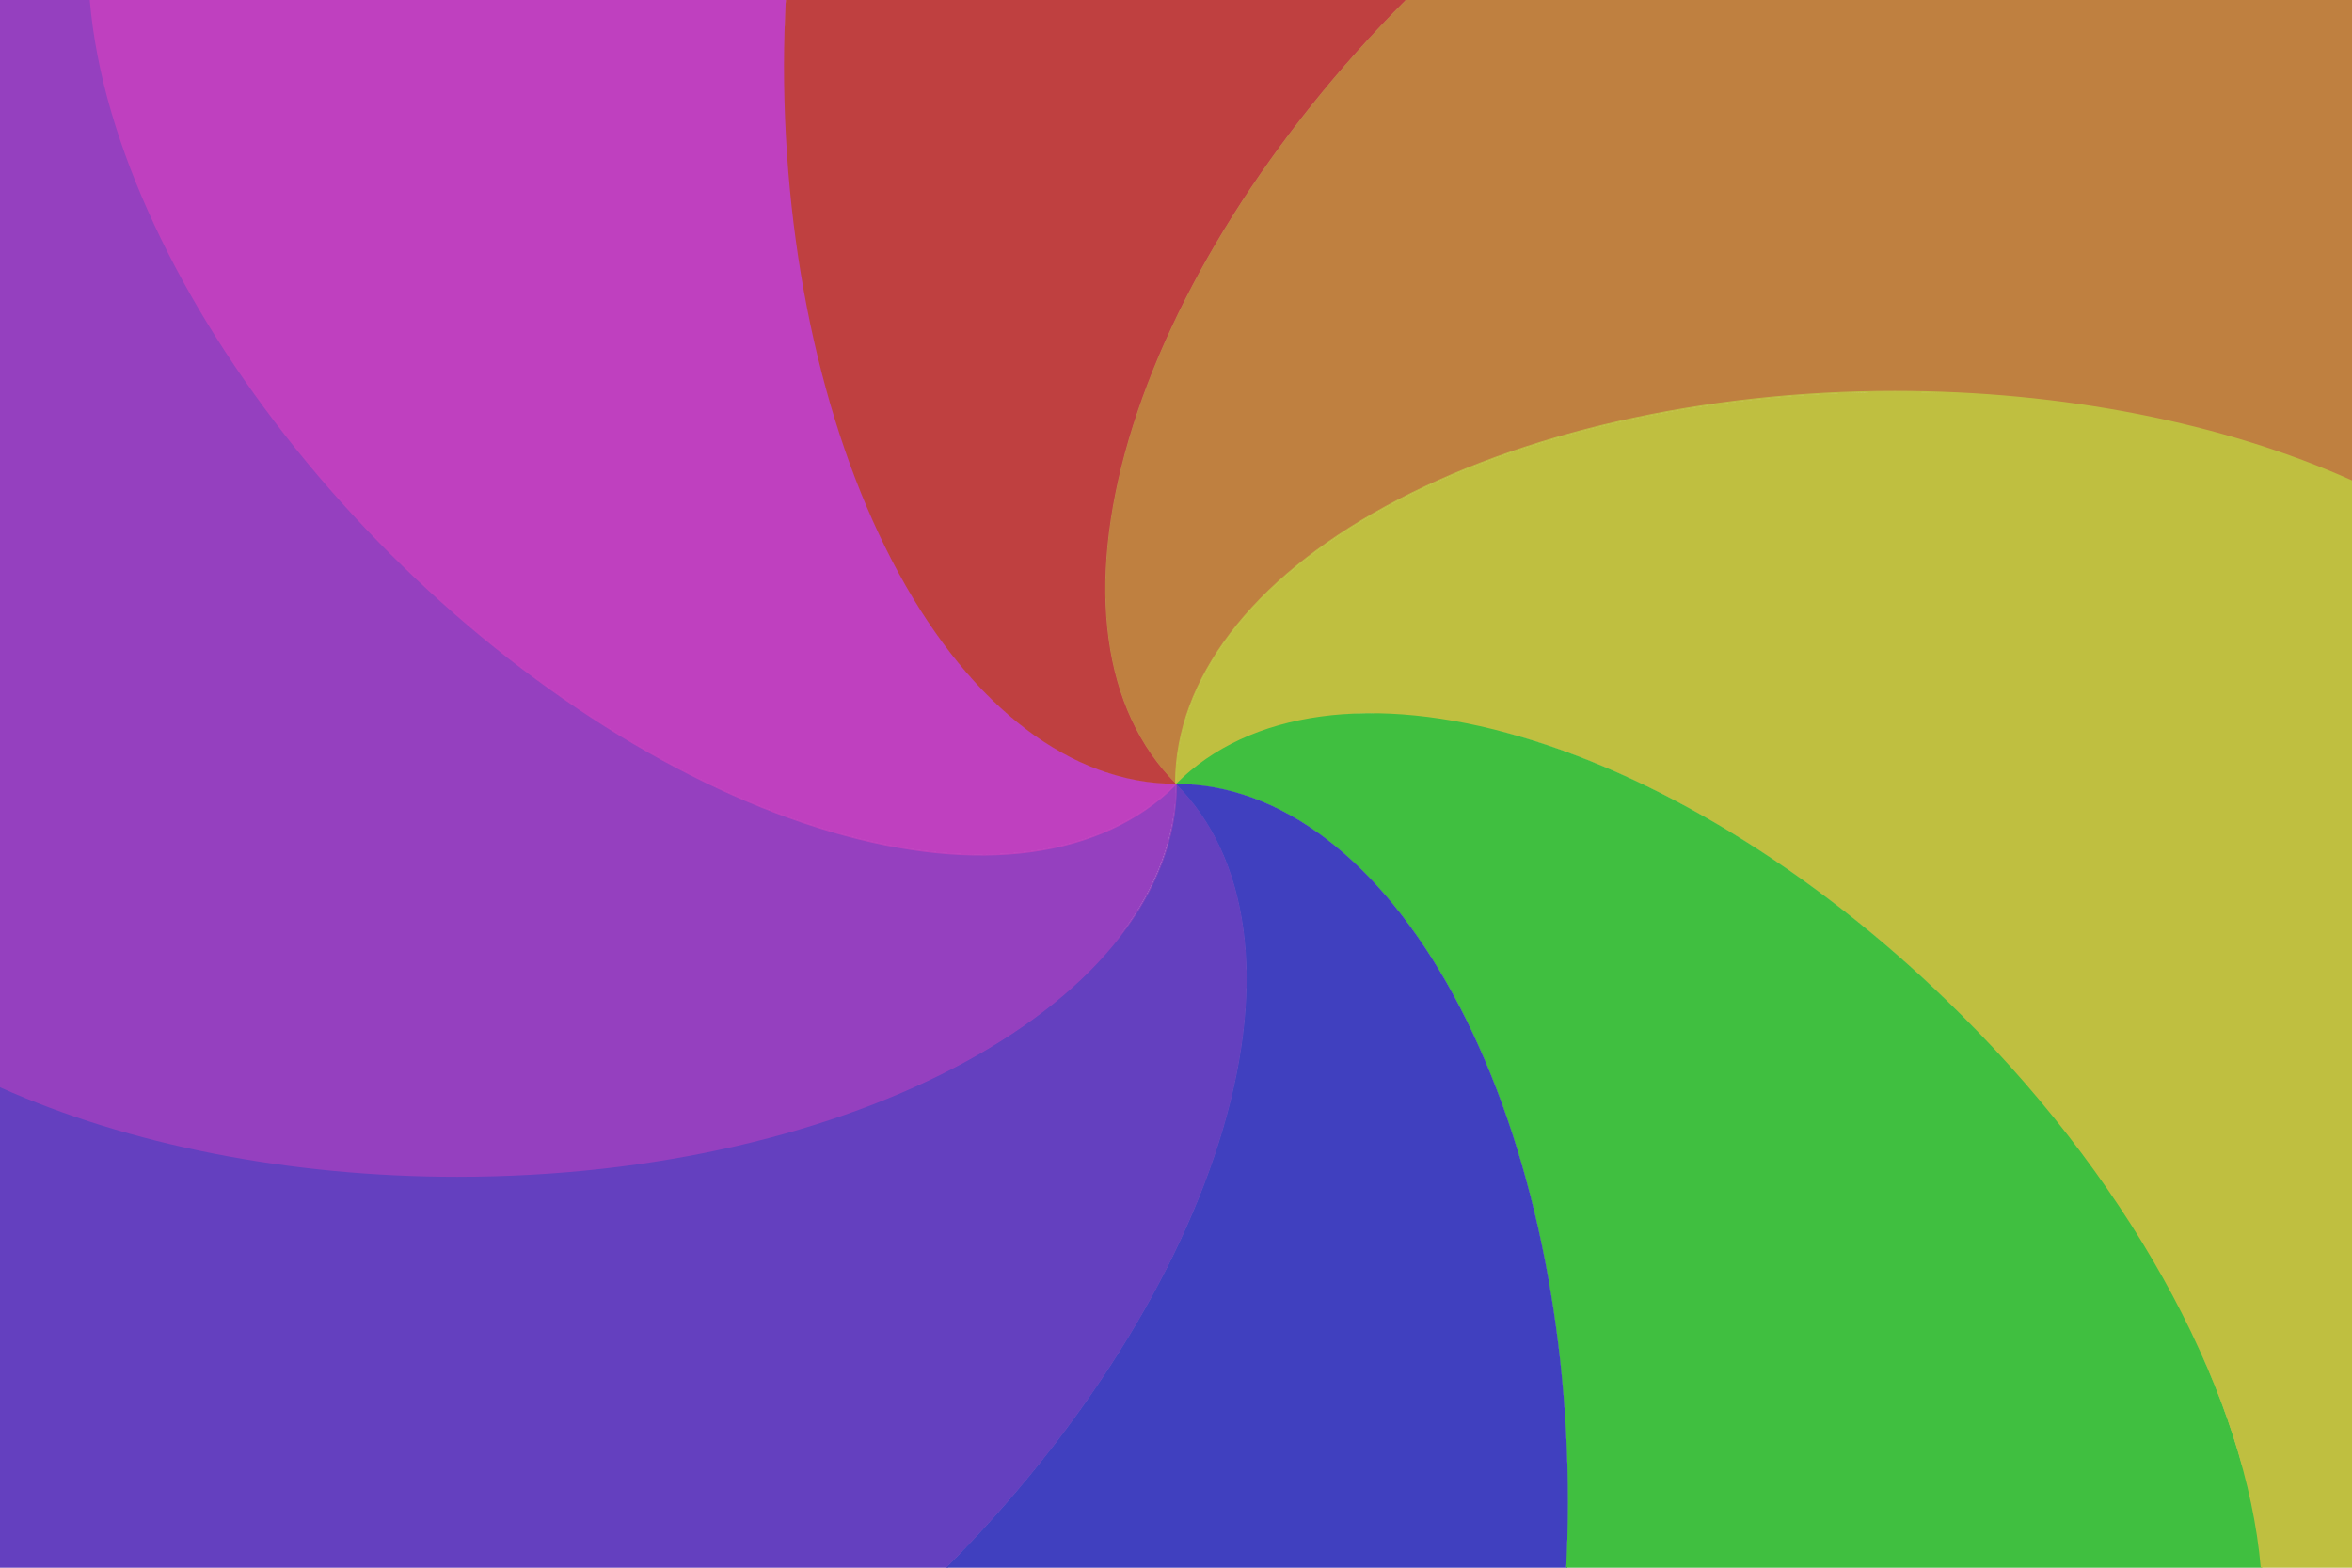
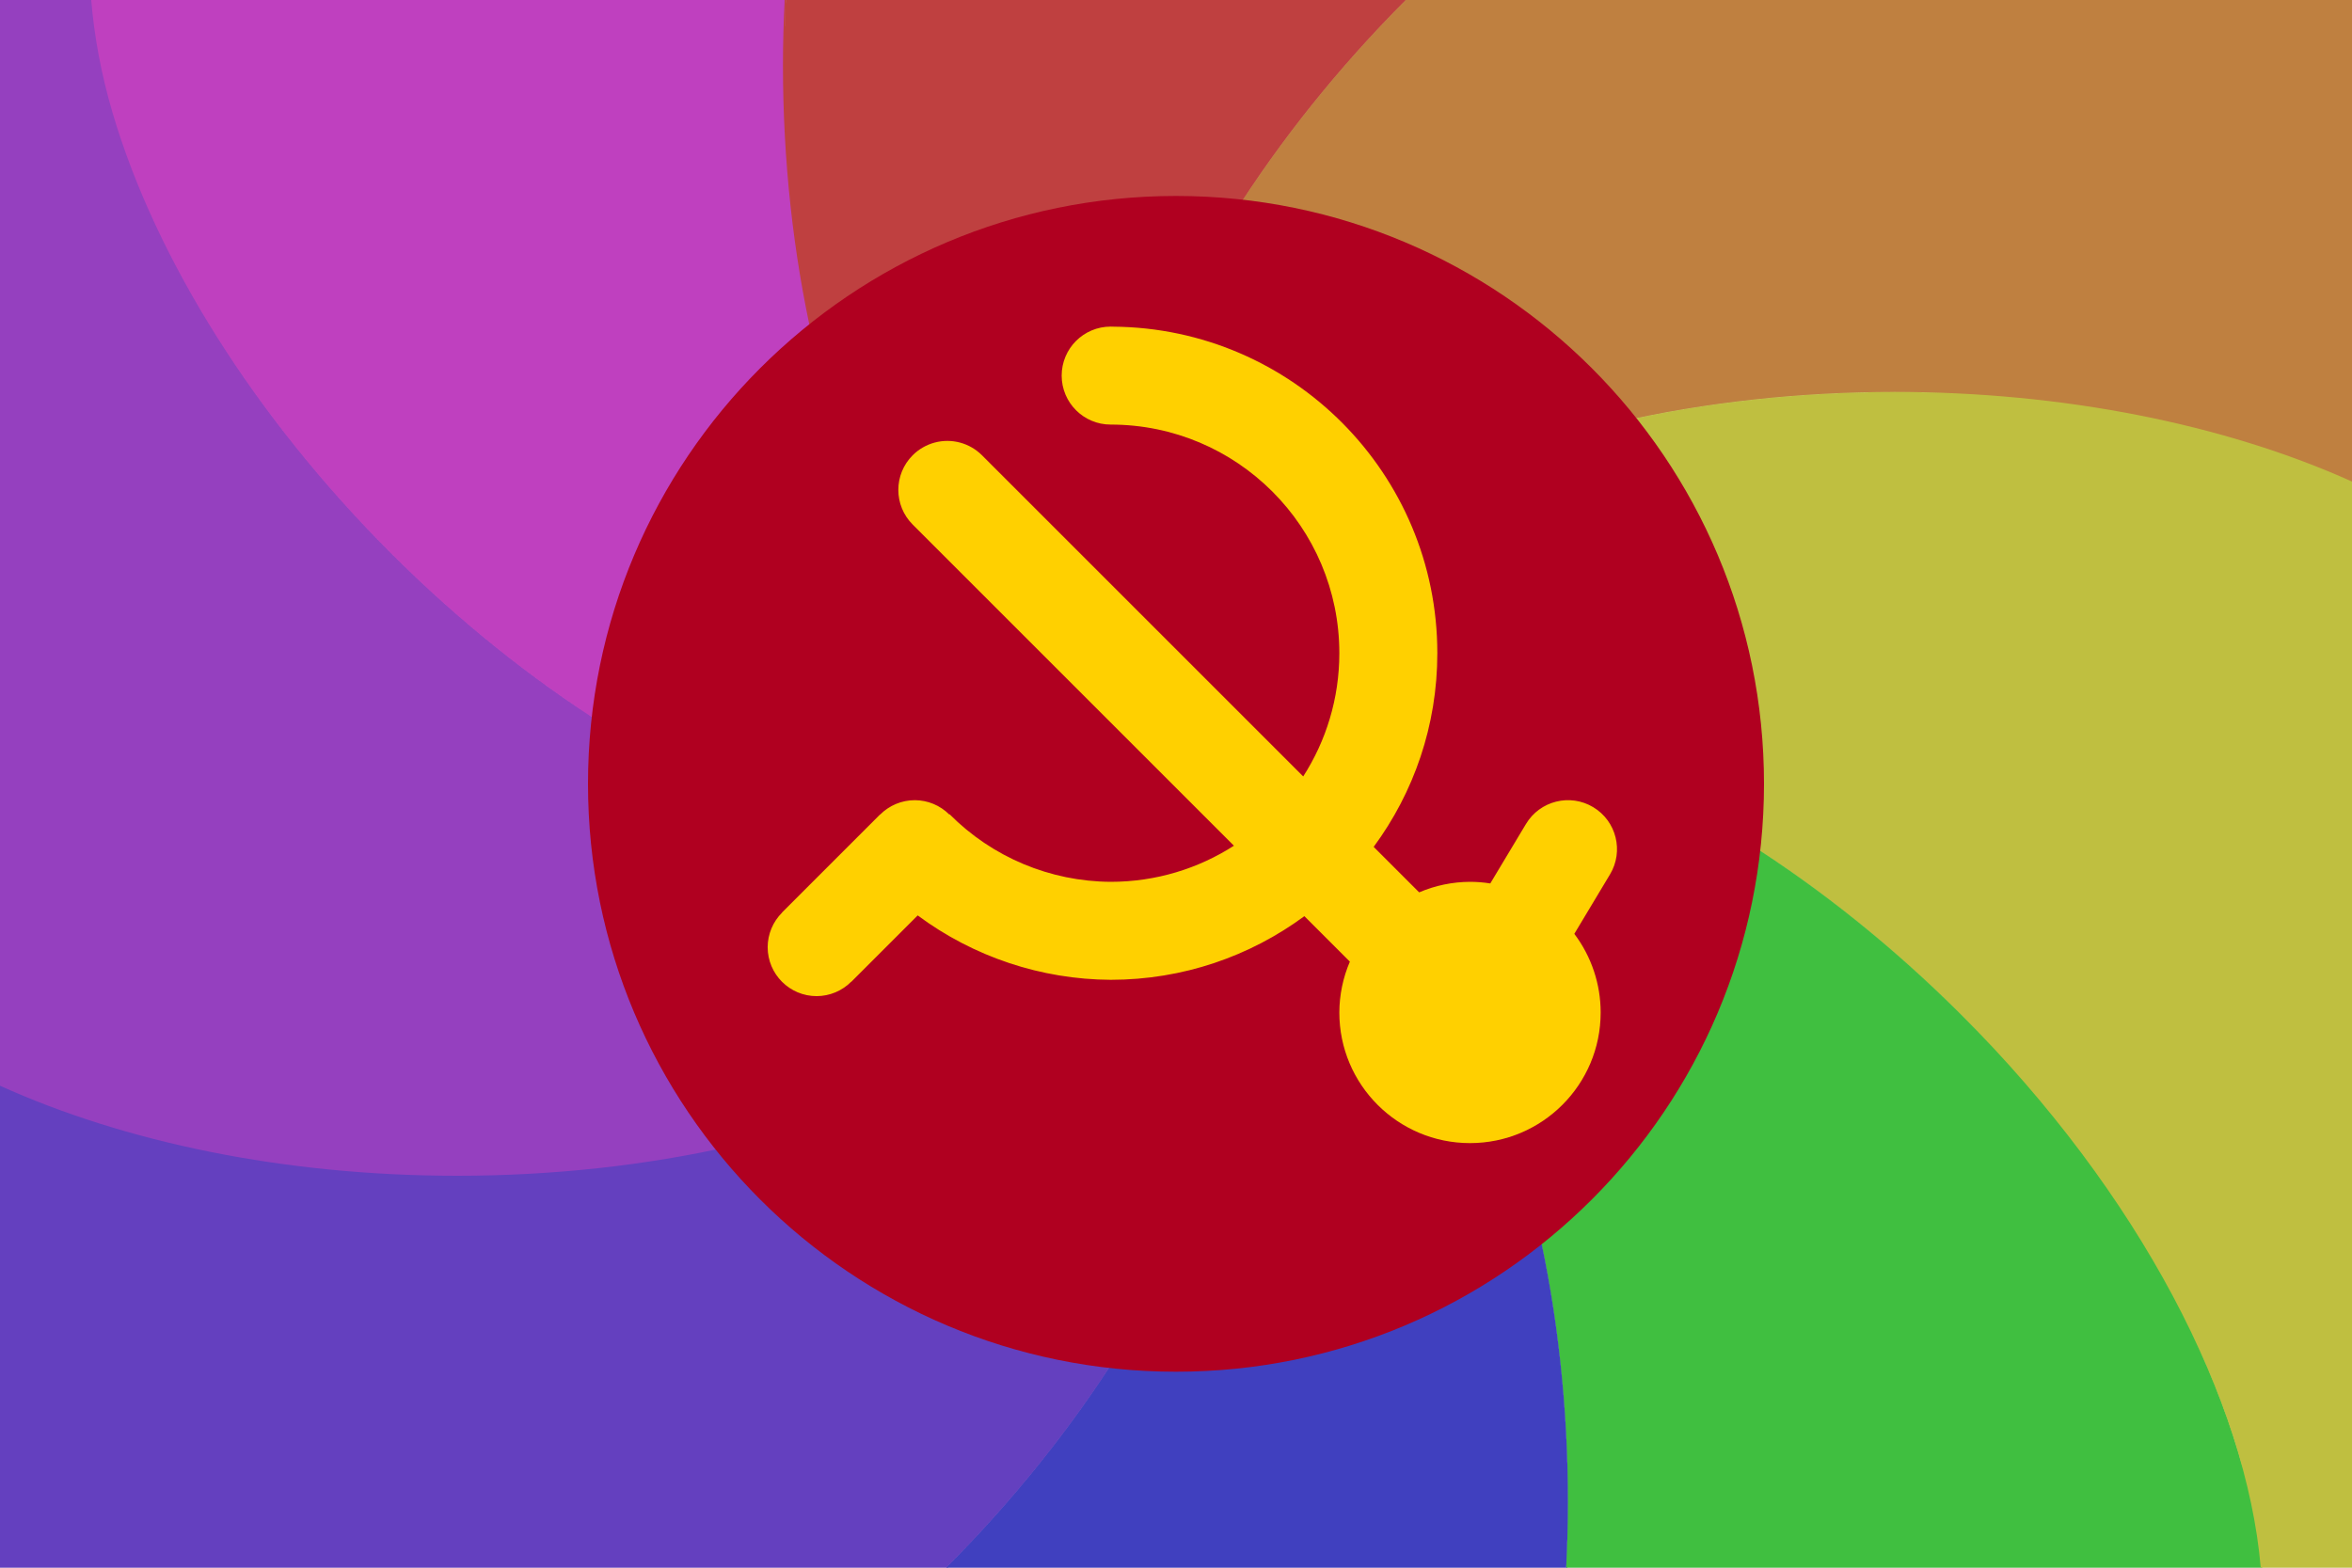
<svg xmlns="http://www.w3.org/2000/svg" xml:space="preserve" id="svg1" width="4608" height="3072" version="1.1" viewBox="0 0 1219.2 812.8">
  <defs id="defs1">
    <style id="style1">.cls-1{fill:#0283c0}.cls-2{fill:#fff}.cls-3{fill:#ef483f}</style>
  </defs>
-   <path id="path16" d="M 727.897 0 C 658.522 69.684 607.012 151.42 584.639 227.487 C 562.226 303.692 570.887 368.032 608.852 406.367 C 609.092 406.369 609.331 406.4 609.572 406.4 C 571.465 368.293 562.671 303.992 585.126 227.646 C 607.506 151.553 659.111 69.712 728.622 0 L 727.897 0 z M 728.669 0 C 659.154 69.714 607.535 151.55 585.154 227.646 C 562.699 303.992 571.493 368.293 609.6 406.4 C 609.6 352.508 648.85 300.823 718.713 262.716 C 788.576 224.609 883.332 203.2 982.133 203.2 C 1069.015 203.2 1152.751 219.767 1219.2 249.674 L 1219.2 0 L 728.669 0 z" style="fill:#bf8040;fill-opacity:1;stroke-width:.265;stroke-linecap:round;stroke-linejoin:round;stroke-miterlimit:128;paint-order:stroke fill markers" />
-   <path id="path17" d="M 609.628 406.399 C 647.735 444.507 656.529 508.807 634.074 585.154 C 611.694 661.247 560.089 743.088 490.577 812.8 L 491.303 812.8 C 560.678 743.117 612.188 661.38 634.561 585.313 C 656.974 509.108 648.313 444.768 610.348 406.433 C 610.108 406.431 609.869 406.399 609.628 406.399 z M 609.6 406.4 C 609.6 460.292 570.35 511.977 500.487 550.084 C 430.624 588.191 335.868 609.6 237.067 609.6 C 146.879 609.6 64.36 592.037 0 562.914 L 0 812.8 L 490.531 812.8 C 560.046 743.086 611.665 661.249 634.046 585.154 C 656.501 508.807 647.707 444.507 609.6 406.4 z" style="fill:#6440bf;fill-opacity:1;stroke-width:.265;stroke-linecap:round;stroke-linejoin:round;stroke-miterlimit:128;paint-order:stroke fill markers" />
-   <path id="path18" d="M 406.734 0 C 406.176 11.218 405.86 22.511 405.86 33.867 C 405.86 132.744 427.276 227.573 465.439 297.54 C 503.476 367.273 555.096 406.644 609.048 406.906 C 609.22 406.737 609.41 406.59 609.58 406.42 C 555.689 406.42 504.003 367.171 465.896 297.307 C 432.402 235.902 411.809 155.265 407.314 69.553 C 411.81 155.261 432.403 235.892 465.896 297.296 C 504.003 367.159 555.689 406.408 609.58 406.408 C 571.473 368.301 562.679 304 585.134 227.654 C 607.516 151.556 659.138 69.715 728.657 0 L 407.295 0 C 406.736 11.223 406.38 22.513 406.38 33.875 C 406.38 40.05 406.464 46.209 406.63 52.348 C 406.464 46.213 406.38 40.058 406.38 33.887 C 406.38 22.524 406.696 11.224 407.255 0 L 406.734 0 z" style="fill:#bf4040;fill-opacity:1;stroke-width:.265;stroke-linecap:round;stroke-linejoin:round;stroke-miterlimit:128;paint-order:stroke fill markers" />
-   <path id="path19" d="M 610.152 405.894 C 609.98 406.062 609.79 406.21 609.62 406.38 C 663.511 406.38 715.197 445.629 753.304 515.493 C 791.411 585.356 812.82 680.112 812.82 778.913 C 812.82 790.276 812.503 801.576 811.944 812.8 L 812.466 812.8 C 813.024 801.582 813.34 790.289 813.34 778.933 C 813.34 680.056 791.924 585.226 753.76 515.26 C 715.724 445.526 664.104 406.156 610.152 405.894 z M 609.58 406.408 C 647.688 444.515 656.481 508.816 634.026 585.163 C 611.646 661.255 560.03 743.088 490.519 812.8 L 811.907 812.8 C 812.455 801.641 812.78 790.363 812.78 778.942 C 812.78 680.14 791.371 585.384 753.264 515.52 C 715.157 445.657 663.472 406.408 609.58 406.408 z" style="fill:#4040bf;fill-opacity:1;stroke-width:.265;stroke-linecap:round;stroke-linejoin:round;stroke-miterlimit:128;paint-order:stroke fill markers" />
-   <path id="path21" d="M 708.533 369.24 C 667.709 369.642 633.592 381.924 609.632 405.652 C 609.63 405.892 609.599 406.131 609.599 406.372 C 612.387 403.584 615.357 401.002 618.42 398.529 C 615.349 401.007 612.386 403.614 609.592 406.408 C 663.484 406.408 715.169 445.658 753.276 515.521 C 791.383 585.384 812.792 680.14 812.792 778.942 C 812.792 790.375 812.41 801.633 811.859 812.8 L 1171.915 812.8 L 1172.173 812.8 L 1172.651 812.8 A 0.529 0.529 0 0 0 1172.666 812.755 C 1171.09 794.301 1167.414 774.769 1161.402 754.329 C 1138.914 677.87 1087.003 595.672 1017.086 525.755 C 947.169 455.838 864.972 403.927 788.512 381.439 C 759.935 373.034 733.027 368.999 708.533 369.24 z M 708.292 369.745 C 709.978 369.727 711.724 369.815 713.433 369.838 C 711.715 369.815 709.98 369.763 708.284 369.782 C 703.4 369.835 698.626 370.081 693.941 370.475 C 698.635 370.079 703.397 369.798 708.292 369.745 z M 718.432 369.928 C 720.494 370.002 722.581 370.128 724.674 370.26 C 722.582 370.128 720.493 370.002 718.432 369.928 z M 729.589 370.621 C 731.722 370.799 733.858 370.985 736.022 371.222 C 733.859 370.984 731.722 370.8 729.589 370.621 z M 691.863 370.69 C 687.991 371.06 684.194 371.548 680.47 372.152 C 684.194 371.547 687.991 371.06 691.863 370.69 z M 740.915 371.839 C 744.865 372.349 748.86 372.956 752.902 373.659 C 748.86 372.955 744.865 372.349 740.915 371.839 z M 677.584 372.647 C 673.945 373.303 670.383 374.077 666.895 374.961 C 670.383 374.076 673.945 373.304 677.584 372.647 z M 757.707 374.506 C 760.035 374.951 762.385 375.451 764.741 375.96 C 762.385 375.451 760.034 374.951 757.707 374.506 z M 664.791 375.476 C 656.453 377.719 648.574 380.626 641.192 384.183 C 648.573 380.624 656.453 377.721 664.791 375.476 z M 768.456 376.795 C 775.001 378.292 781.612 379.943 788.354 381.926 C 864.701 404.381 946.841 456.245 1016.704 526.108 C 1022.17 531.574 1027.483 537.138 1032.723 542.745 C 1027.505 537.167 1022.178 531.626 1016.697 526.145 C 946.833 456.282 864.692 404.417 788.346 381.962 C 781.613 379.982 774.992 378.29 768.456 376.795 z M 639.072 385.275 C 636.197 386.729 633.4 388.282 630.686 389.94 C 633.4 388.281 636.197 386.73 639.072 385.275 z M 628.067 391.587 C 625.456 393.278 622.932 395.075 620.483 396.961 C 622.932 395.074 625.456 393.279 628.067 391.587 z M 1035.268 545.505 C 1039.423 550.002 1043.503 554.537 1047.507 559.113 C 1043.511 554.552 1039.438 550.013 1035.268 545.505 z M 1051.164 563.301 C 1055.128 567.906 1059.012 572.545 1062.816 577.218 C 1059.019 572.559 1055.142 567.917 1051.164 563.301 z M 1065.243 580.156 C 1069.486 585.43 1073.609 590.746 1077.642 596.091 C 1073.618 590.76 1069.503 585.444 1065.243 580.156 z M 1082.399 602.545 C 1084.862 605.897 1087.295 609.255 1089.672 612.629 C 1087.3 609.261 1084.866 605.901 1082.399 602.545 z M 1094.702 619.873 C 1097.016 623.26 1099.267 626.657 1101.493 630.061 C 1099.272 626.662 1097.019 623.266 1094.702 619.873 z M 1105.7 636.513 C 1109.143 641.933 1112.486 647.367 1115.695 652.813 C 1112.499 647.38 1109.148 641.945 1105.7 636.513 z M 1117.381 655.773 C 1120.168 660.571 1122.863 665.374 1125.461 670.183 C 1122.874 665.385 1120.168 660.58 1117.381 655.773 z M 1127.739 674.494 C 1130.182 679.12 1132.536 683.743 1134.798 688.368 C 1132.546 683.754 1130.182 679.127 1127.739 674.494 z M 1136.368 691.591 C 1146.52 712.732 1154.813 733.808 1160.887 754.459 C 1161.55 756.715 1162.068 758.911 1162.671 761.142 C 1156.532 738.62 1147.712 715.269 1136.368 691.591 z M 1163.277 763.415 C 1164.341 767.477 1165.312 771.499 1166.181 775.478 C 1165.281 771.48 1164.353 767.472 1163.277 763.415 z M 1167.783 782.998 C 1168.003 784.146 1168.201 785.284 1168.406 786.426 C 1168.191 785.281 1168.012 784.149 1167.783 782.998 z" style="fill:#40bf40;fill-opacity:1;stroke-width:.265;stroke-linecap:round;stroke-linejoin:round;stroke-miterlimit:128;paint-order:stroke fill markers" />
-   <path id="path22" d="m 0,0 v 563.137 0.585 c 66.499,29.883 150.214,46.417 237.067,46.417 205.878,4e-5 372.496,-91.414 373.039,-203.188 -0.169,-0.171 -0.316,-0.362 -0.486,-0.532 0,94.418 -114.678,147.459 -136.452,157.189 9.468,-4.232 18.588,-8.734 27.32,-13.496 C 570.351,512.005 609.6,460.32 609.6,406.428 571.493,444.535 507.192,453.329 430.846,430.874 354.499,408.419 272.358,356.555 202.495,286.692 132.632,216.828 80.768,134.688 58.313,58.341 52.295,37.88 48.828,18.446 47.284,0 Z" style="fill:#9540bf;fill-opacity:1;stroke-width:.265;stroke-linecap:round;stroke-linejoin:round;stroke-miterlimit:128;paint-order:stroke fill markers" />
-   <path id="path23" d="M 982.133 202.66 C 883.256 202.66 788.426 224.076 718.46 262.24 C 648.726 300.276 609.356 351.896 609.094 405.848 C 609.262 406.02 609.41 406.21 609.58 406.38 C 609.58 352.489 648.829 300.803 718.693 262.696 C 788.556 224.589 883.312 203.18 982.113 203.18 C 993.266 203.18 1004.355 203.491 1015.374 204.03 C 1004.423 203.502 993.337 203.228 982.133 203.228 C 883.332 203.228 788.575 224.637 718.712 262.744 C 648.849 300.851 609.6 352.536 609.6 406.428 C 647.707 368.321 712.008 359.527 788.354 381.982 C 864.701 404.437 946.842 456.302 1016.705 526.165 C 1109.419 618.879 1164.452 726.367 1171.899 812.8 L 1219.2 812.8 L 1219.2 249.766 L 1219.2 249.078 C 1152.701 219.194 1068.986 202.66 982.133 202.66 z" style="fill:#bfbf40;fill-opacity:1;stroke-width:.265;stroke-linecap:round;stroke-linejoin:round;stroke-miterlimit:128;paint-order:stroke fill markers" />
-   <path id="path20" d="M 46.549 0 A 0.529 0.529 0 0 0 46.533 0.045 C 48.11 18.499 51.785 38.031 57.797 58.471 C 80.285 134.93 132.196 217.128 202.113 287.045 C 272.03 356.962 354.228 408.873 430.687 431.361 C 506.892 453.774 571.232 445.113 609.567 407.148 C 609.569 406.908 609.6 406.669 609.6 406.428 C 571.493 444.535 507.192 453.329 430.846 430.874 C 354.499 408.419 272.358 356.555 202.495 286.692 C 145.731 229.928 100.849 165.059 73.97 101.778 C 100.851 165.053 145.729 229.913 202.487 286.671 C 272.35 356.535 354.49 408.399 430.837 430.854 C 507.184 453.309 571.484 444.516 609.592 406.408 C 555.7 406.408 504.015 367.159 465.907 297.296 C 427.8 227.432 406.392 132.677 406.392 33.875 C 406.392 22.513 406.747 11.223 407.306 0 L 47.284 0 L 47.061 0 L 46.549 0 z" style="display:inline;fill:#bf40bf;fill-opacity:1;stroke:none;stroke-width:1.058;stroke-linecap:round;stroke-linejoin:round;stroke-miterlimit:128;stroke-dasharray:none;stroke-opacity:1;paint-order:stroke fill markers" />
+   <path id="path20" d="m 46.549,0 a 0.529,0.529 0 0 0 -0.015,0.045 c 1.577,18.455 5.252,37.986 11.264,58.426 22.488,76.46 74.399,158.657 144.316,228.574 69.917,69.917 152.115,121.828 228.574,144.316 76.204,22.413 140.545,13.752 178.88,-24.213 0.002,-0.241 0.033,-0.48 0.033,-0.72 -38.107,38.107 -102.408,46.901 -178.754,24.446 C 354.499,408.419 272.358,356.555 202.495,286.692 145.731,229.928 100.849,165.059 73.97,101.778 c 26.88,63.274 71.759,128.135 128.517,184.893 69.863,69.863 152.004,121.728 228.35,144.183 76.347,22.455 140.647,13.661 178.754,-24.446 -53.892,0 -105.577,-39.249 -143.684,-109.113 C 427.8,227.432 406.392,132.677 406.392,33.875 406.392,22.513 406.747,11.223 407.306,0 H 47.284 47.061 Z" style="display:inline;fill:#bf40bf;fill-opacity:1;stroke:none;stroke-width:1.058;stroke-linecap:round;stroke-linejoin:round;stroke-miterlimit:128;stroke-dasharray:none;stroke-opacity:1;paint-order:stroke fill markers" />
+   <path id="path22" d="m 0,0 v 563.137 0.585 c 66.499,29.883 150.214,46.417 237.067,46.417 205.878,4e-5 372.496,-91.414 373.039,-203.188 -0.169,-0.171 -0.316,-0.362 -0.486,-0.532 0,94.418 -114.678,147.459 -136.452,157.189 9.468,-4.232 18.588,-8.734 27.32,-13.496 C 570.351,512.005 609.6,460.32 609.6,406.428 571.493,444.535 507.192,453.329 430.846,430.874 354.499,408.419 272.358,356.555 202.495,286.692 132.632,216.828 80.768,134.688 58.313,58.341 52.295,37.88 48.828,18.446 47.284,0 Z" style="display:inline;fill:#9540bf;fill-opacity:1;stroke-width:.265;stroke-linecap:round;stroke-linejoin:round;stroke-miterlimit:128;paint-order:stroke fill markers" />
+   <path id="path17" d="m 609.628,406.399 c 38.107,38.107 46.901,102.408 24.446,178.754 C 611.694,661.247 560.089,743.088 490.577,812.8 h 0.726 c 69.375,-69.683 120.886,-151.42 143.258,-227.487 22.413,-76.204 13.752,-140.545 -24.213,-178.88 -0.241,-0.002 -0.48,-0.033 -0.72,-0.033 z M 609.6,406.4 c 0,53.892 -39.25,105.577 -109.113,143.684 C 430.624,588.191 335.868,609.6 237.067,609.6 146.879,609.6 64.36,592.037 0,562.914 V 812.8 H 490.531 C 560.046,743.086 611.665,661.249 634.046,585.154 656.501,508.807 647.707,444.507 609.6,406.4 Z" style="display:inline;fill:#6440bf;fill-opacity:1;stroke-width:.265;stroke-linecap:round;stroke-linejoin:round;stroke-miterlimit:128;paint-order:stroke fill markers" />
+   <path id="path19" d="m 610.152,405.894 c -0.172,0.169 -0.362,0.316 -0.532,0.486 53.892,0 105.577,39.25 143.684,109.113 38.107,69.863 59.516,164.619 59.516,263.421 0,11.363 -0.316,22.663 -0.875,33.887 h 0.521 c 0.558,-11.218 0.874,-22.511 0.874,-33.867 10e-6,-98.878 -21.416,-193.707 -59.579,-263.674 C 715.724,445.526 664.104,406.156 610.152,405.894 Z m -0.572,0.515 c 38.107,38.107 46.9,102.408 24.446,178.754 C 611.646,661.255 560.03,743.088 490.519,812.8 h 321.388 c 0.549,-11.159 0.873,-22.437 0.873,-33.858 2e-5,-98.802 -21.409,-193.558 -59.516,-263.421 -38.107,-69.863 -89.792,-109.112 -143.684,-109.112 z" style="display:inline;fill:#4040bf;fill-opacity:1;stroke-width:.265;stroke-linecap:round;stroke-linejoin:round;stroke-miterlimit:128;paint-order:stroke fill markers" />
+   <path id="path21" d="m 708.533,369.24 c -40.824,0.402 -74.941,12.684 -98.901,36.412 -0.002,0.241 -0.033,0.48 -0.033,0.72 2.788,-2.788 5.757,-5.37 8.82,-7.843 -3.071,2.479 -6.033,5.085 -8.828,7.88 53.892,0 105.577,39.249 143.684,109.113 38.107,69.863 59.516,164.619 59.516,263.421 0,11.434 -0.381,22.691 -0.933,33.858 h 360.056 0.258 0.478 a 0.529,0.529 0 0 0 0.015,-0.045 c -1.577,-18.454 -5.252,-37.986 -11.264,-58.426 C 1138.914,677.87 1087.003,595.672 1017.086,525.755 947.169,455.838 864.972,403.927 788.512,381.439 c -28.577,-8.405 -55.485,-12.44 -79.979,-12.199 z m -0.241,0.505 c 1.686,-0.018 3.433,0.071 5.142,0.093 -1.719,-0.023 -3.454,-0.075 -5.15,-0.056 -4.884,0.053 -9.658,0.299 -14.343,0.693 4.694,-0.395 9.456,-0.677 14.351,-0.73 z m 10.14,0.183 c 2.062,0.074 4.149,0.199 6.242,0.331 -2.092,-0.132 -4.181,-0.257 -6.242,-0.331 z m 11.156,0.692 c 2.134,0.179 4.27,0.364 6.434,0.602 -2.163,-0.238 -4.3,-0.423 -6.434,-0.602 z m -37.726,0.069 c -3.871,0.37 -7.669,0.858 -11.393,1.462 3.724,-0.605 7.522,-1.092 11.393,-1.462 z m 49.053,1.149 c 3.95,0.509 7.945,1.116 11.987,1.82 -4.042,-0.704 -8.037,-1.31 -11.987,-1.82 z m -63.331,0.807 c -3.639,0.657 -7.202,1.43 -10.689,2.315 3.488,-0.885 7.05,-1.657 10.689,-2.315 z m 80.122,1.859 c 2.328,0.445 4.678,0.945 7.034,1.454 -2.355,-0.509 -4.707,-1.009 -7.034,-1.454 z m -92.916,0.97 c -8.338,2.243 -16.217,5.149 -23.599,8.706 7.381,-3.559 15.261,-6.462 23.599,-8.706 z m 103.665,1.318 c 6.545,1.497 13.155,3.148 19.898,5.131 76.347,22.455 158.487,74.319 228.35,144.182 5.466,5.466 10.779,11.03 16.019,16.637 -5.218,-5.578 -10.545,-11.119 -16.026,-16.6 -69.863,-69.863 -152.004,-121.728 -228.351,-144.183 -6.733,-1.98 -13.353,-3.672 -19.889,-5.168 z m -129.385,8.481 c -2.874,1.454 -5.671,3.007 -8.386,4.664 2.714,-1.658 5.511,-3.209 8.386,-4.664 z m -11.005,6.312 c -2.611,1.691 -5.134,3.488 -7.584,5.374 2.449,-1.886 4.973,-3.682 7.584,-5.374 z M 1035.268,545.505 c 4.156,4.497 8.235,9.032 12.239,13.607 -3.996,-4.561 -8.069,-9.099 -12.239,-13.607 z m 15.897,17.796 c 3.964,4.605 7.848,9.244 11.652,13.917 -3.798,-4.659 -7.674,-9.301 -11.652,-13.917 z m 14.079,16.855 c 4.243,5.274 8.366,10.59 12.399,15.935 -4.024,-5.33 -8.139,-10.647 -12.399,-15.935 z m 17.155,22.389 c 2.463,3.352 4.897,6.71 7.274,10.084 -2.373,-3.367 -4.807,-6.727 -7.274,-10.084 z m 12.303,17.328 c 2.314,3.387 4.566,6.785 6.791,10.189 -2.221,-3.399 -4.473,-6.796 -6.791,-10.189 z m 10.999,16.64 c 3.443,5.42 6.786,10.853 9.994,16.3 -3.196,-5.433 -6.547,-10.868 -9.994,-16.3 z m 11.68,19.26 c 2.787,4.799 5.482,9.602 8.08,14.41 -2.587,-4.798 -5.293,-9.603 -8.08,-14.41 z m 10.358,18.721 c 2.444,4.626 4.797,9.25 7.059,13.875 -2.253,-4.614 -4.617,-9.241 -7.059,-13.875 z m 8.63,17.097 c 10.151,21.141 18.445,42.217 24.518,62.868 0.663,2.256 1.181,4.452 1.784,6.683 -6.139,-22.522 -14.958,-45.873 -26.302,-69.551 z m 26.909,71.824 c 1.064,4.062 2.035,8.084 2.904,12.063 -0.9,-3.998 -1.828,-8.006 -2.904,-12.063 z m 4.506,19.583 c 0.22,1.148 0.418,2.287 0.623,3.428 -0.214,-1.145 -0.393,-2.277 -0.623,-3.428 z" style="display:inline;fill:#40bf40;fill-opacity:1;stroke-width:.265;stroke-linecap:round;stroke-linejoin:round;stroke-miterlimit:128;paint-order:stroke fill markers;stroke:none;stroke-opacity:1" />
+   <path id="path23" d="m 982.133,202.66 c -98.878,2e-5 -193.707,21.416 -263.674,59.58 -69.733,38.036 -109.104,89.656 -109.366,143.608 0.169,0.172 0.316,0.362 0.486,0.532 3e-5,-53.892 39.25,-105.577 109.113,-143.684 69.863,-38.107 164.619,-59.516 263.421,-59.516 11.152,1e-5 22.242,0.311 33.261,0.85 -10.952,-0.528 -22.038,-0.801 -33.241,-0.801 -98.802,-2e-5 -193.558,21.409 -263.421,59.516 -69.863,38.107 -109.112,89.792 -109.112,143.684 38.107,-38.107 102.408,-46.9 178.754,-24.446 76.347,22.455 158.487,74.319 228.35,144.182 92.714,92.714 147.747,200.202 155.194,286.635 H 1219.2 v -563.034 -0.688 c -66.499,-29.883 -150.214,-46.418 -237.067,-46.418 z" style="display:inline;fill:#bfbf40;fill-opacity:1;stroke-width:.265;stroke-linecap:round;stroke-linejoin:round;stroke-miterlimit:128;paint-order:stroke fill markers" />
+   <path id="path16" d="m 727.897,0 c -69.375,69.684 -120.886,151.42 -143.258,227.487 -22.413,76.204 -13.752,140.545 24.213,178.88 0.241,0.002 0.48,0.033 0.72,0.033 C 571.465,368.293 562.671,303.992 585.126,227.646 607.506,151.553 659.111,69.712 728.622,0 Z m 0.772,0 C 659.154,69.714 607.535,151.55 585.154,227.646 562.699,303.992 571.493,368.293 609.6,406.4 c 0,-53.892 39.25,-105.577 109.113,-143.684 69.863,-38.107 164.619,-59.516 263.421,-59.516 86.881,-10e-6 170.617,16.567 237.067,46.474 V 0 Z" style="display:inline;fill:#bf8040;fill-opacity:1;stroke-width:.265;stroke-linecap:round;stroke-linejoin:round;stroke-miterlimit:128;paint-order:stroke fill markers" />
+   <path id="path18" d="m 406.734,0 c -0.558,11.218 -0.874,22.511 -0.874,33.867 3e-5,98.878 21.416,193.707 59.579,263.673 38.036,69.733 89.656,109.104 143.609,109.366 0.172,-0.169 0.362,-0.316 0.532,-0.486 -53.892,-3e-5 -105.578,-39.249 -143.685,-109.112 -33.494,-61.406 -54.087,-142.043 -58.582,-227.754 4.496,85.707 25.089,166.339 58.582,227.742 38.107,69.863 89.793,109.113 143.685,109.113 C 571.473,368.301 562.679,304 585.134,227.654 607.516,151.556 659.138,69.715 728.657,0 H 407.295 c -0.559,11.223 -0.915,22.513 -0.915,33.875 0,6.175 0.084,12.334 0.25,18.473 -0.166,-6.134 -0.25,-12.29 -0.25,-18.461 0,-11.363 0.316,-22.663 0.875,-33.887 z" style="display:inline;fill:#bf4040;fill-opacity:1;stroke-width:.265;stroke-linecap:round;stroke-linejoin:round;stroke-miterlimit:128;paint-order:stroke fill markers" />
+   <path id="path1" d="M 609.6 101.6 A 304.8 304.8 0 0 0 304.8 406.4 A 304.8 304.8 0 0 0 609.6 711.2 A 304.8 304.8 0 0 0 914.4 406.4 A 304.8 304.8 0 0 0 609.6 101.6 z" style="fill:#b00020;stroke-width:67.733;stroke-miterlimit:128;fill-opacity:1" />
+   <path id="path3" d="M 575.733 169.333 A 25.4 25.4 0 0 0 550.333 194.733 A 25.4 25.4 0 0 0 575.733 220.133 C 641.197 220.133 694.267 273.203 694.267 338.667 C 694.267 362.204 687.378 384.119 675.548 402.56 L 509.027 236.039 A 25.4 25.4 0 0 0 484.492 229.465 A 25.4 25.4 0 0 0 473.105 236.039 A 25.4 25.4 0 0 0 473.105 271.961 L 639.627 438.482 C 621.185 450.312 599.27 457.2 575.733 457.2 C 544.361 457.031 514.335 444.432 492.237 422.163 L 492.094 422.306 A 25.4 25.4 0 0 0 474.133 414.867 A 25.4 25.4 0 0 0 456.218 422.351 L 456.173 422.306 L 405.373 473.105 L 405.419 473.151 A 25.4 25.4 0 0 0 397.933 491.067 A 25.4 25.4 0 0 0 423.333 516.467 A 25.4 25.4 0 0 0 441.249 508.981 L 441.295 509.028 L 475.705 474.617 C 504.644 496.107 539.687 507.803 575.733 508 C 613.328 508 648.048 495.73 676.145 475.001 L 699.723 498.578 A 67.733 67.733 0 0 0 694.267 524.933 A 67.733 67.733 0 0 0 762 592.667 A 67.733 67.733 0 0 0 829.733 524.933 A 67.733 67.733 0 0 0 816.079 484.169 L 834.58 453.334 A 25.4 25.4 0 0 0 825.867 418.486 A 25.4 25.4 0 0 0 791.019 427.199 L 772.518 458.034 A 67.733 67.733 0 0 0 762 457.2 A 67.733 67.733 0 0 0 735.644 462.657 L 712.067 439.079 C 732.796 410.982 745.067 376.262 745.067 338.667 C 745.067 245.572 669.934 170.05 577 169.365 A 25.4 25.4 0 0 0 575.733 169.333 z" style="fill:#ffd000;fill-opacity:1;stroke:none;stroke-width:67.734;stroke-miterlimit:128" />
</svg>
